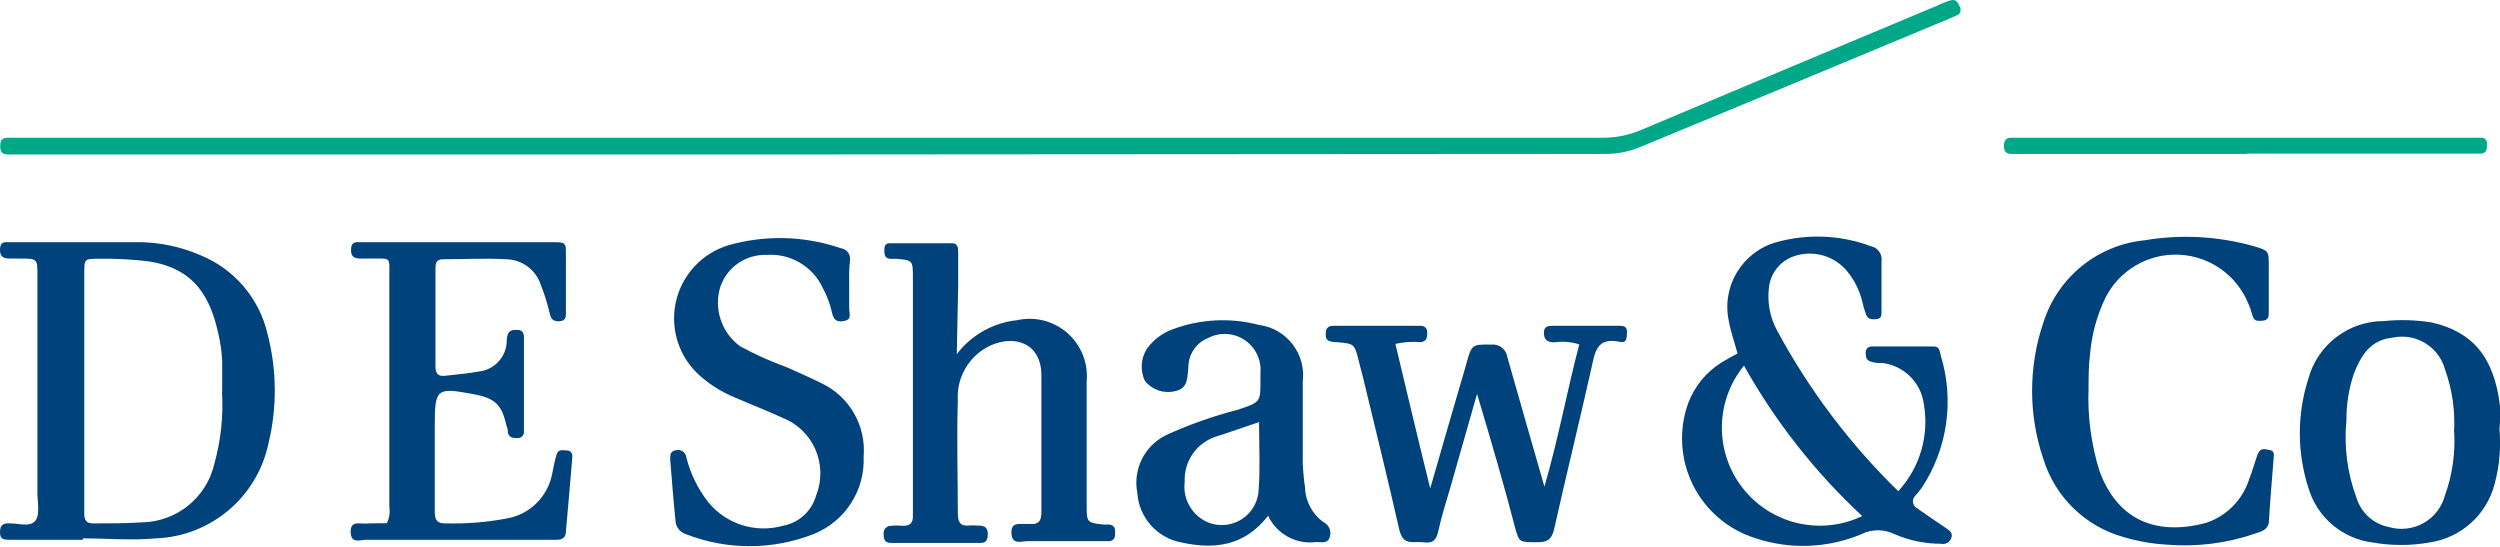
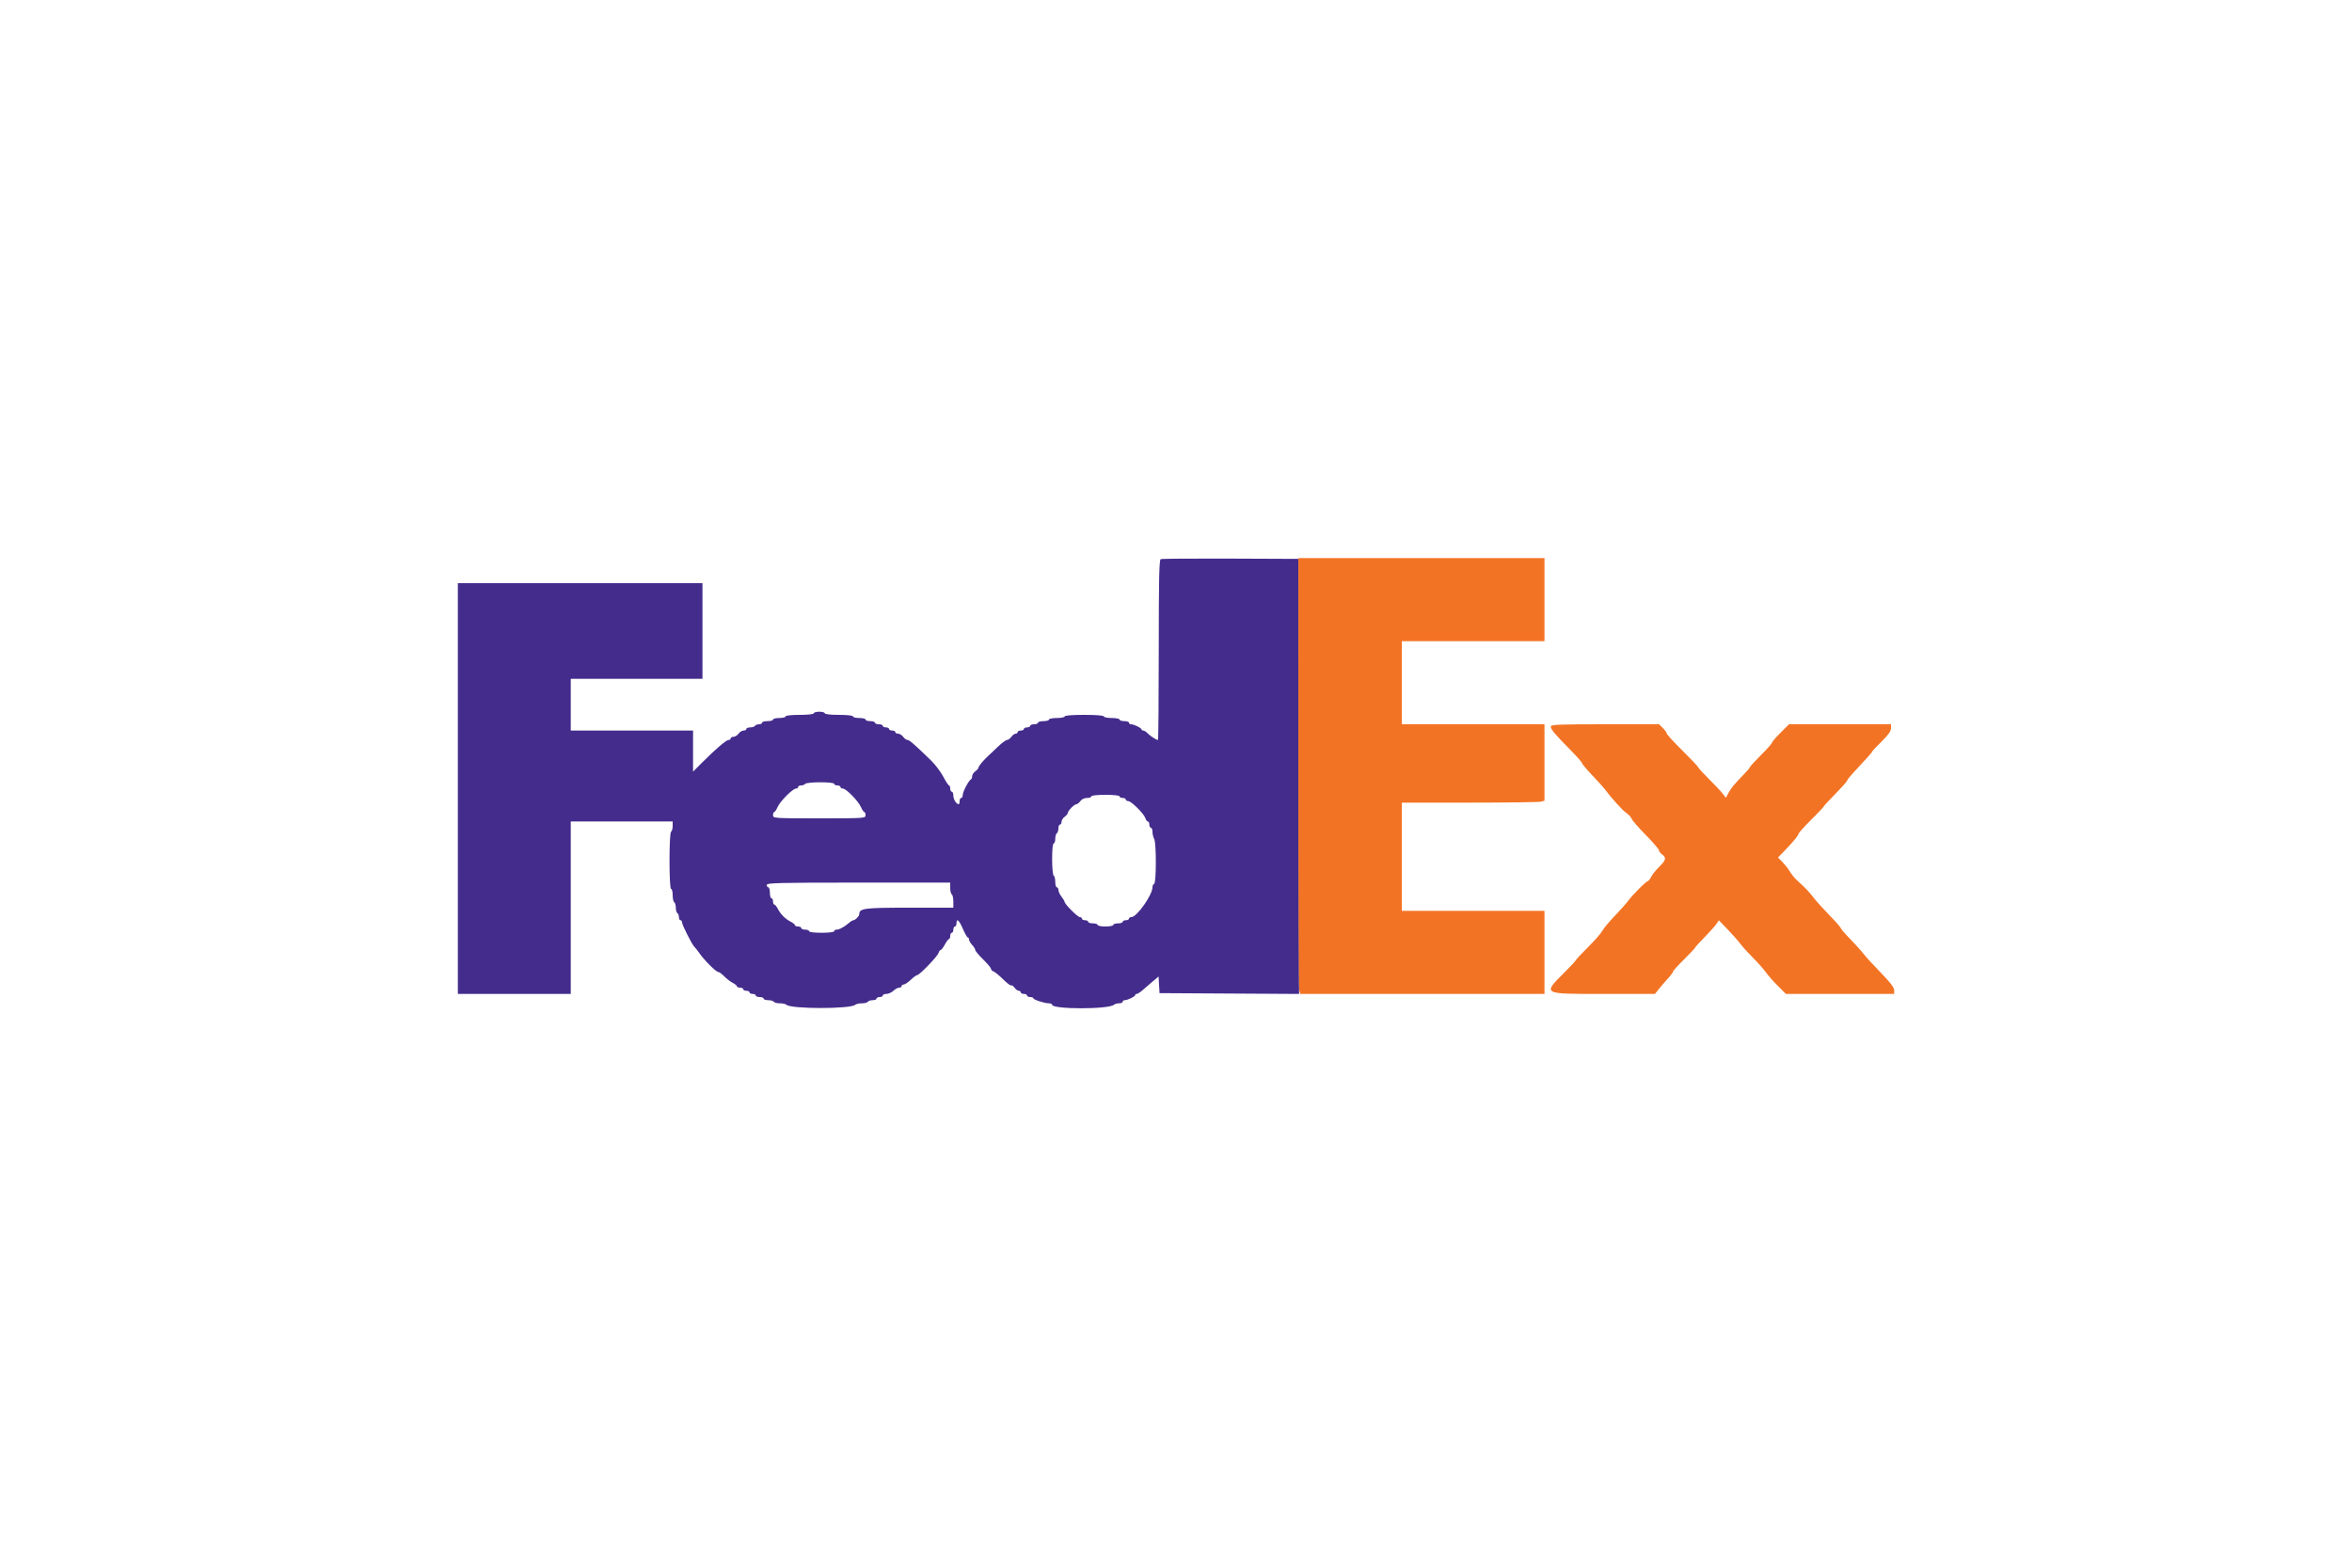
- <svg xmlns="http://www.w3.org/2000/svg" viewBox="0 0 143.58 31.37">
-   <defs>
-     <style>.a{fill:#00427c;}.b{fill:#00a887;}</style>
-   </defs>
-   <path class="a" d="M109.07,28.21a5.88,5.88,0,0,0,1.47-5,2.74,2.74,0,0,0-2.35-2.36c-.24,0-.48,0-.72-.09s-.26-.25-.27-.46.09-.4.33-.4c1.2,0,2.4,0,3.6,0,.32,0,.32.29.38.51A9,9,0,0,1,110.43,28a4.33,4.33,0,0,1-.38.47.45.45,0,0,0,.1.72c.55.39,1.12.77,1.68,1.15.2.14.4.27.28.58a.5.5,0,0,1-.57.31,6.73,6.73,0,0,1-2.68-.55,2.14,2.14,0,0,0-1.91,0,8.66,8.66,0,0,1-6.08.23A6,6,0,0,1,97,23.17a4.73,4.73,0,0,1,1.93-2.36c.3-.18.62-.35.91-.51-.17-.64-.39-1.24-.5-1.86a3.86,3.86,0,0,1,2.77-4.54,8.79,8.79,0,0,1,5.39.24.77.77,0,0,1,.61.87c0,1,0,1.92,0,2.88,0,.2,0,.41-.29.44s-.5,0-.6-.27a5.26,5.26,0,0,1-.23-.8,4.44,4.44,0,0,0-.86-1.69,2.79,2.79,0,0,0-3-.87,2.14,2.14,0,0,0-1.49,1.85,4.09,4.09,0,0,0,.47,2.43A38.26,38.26,0,0,0,109.07,28.21ZM100.21,21A5.63,5.63,0,0,0,107,29.64,35.49,35.49,0,0,1,100.21,21Z" transform="translate(-0.05 0)" />
-   <path class="b" d="M46.9,8.87H.71c-.32,0-.64.05-.65-.45s.23-.52.59-.51H92a5.6,5.6,0,0,0,2.31-.45C100,5.06,105.65,2.69,111.34.31a4.64,4.64,0,0,1,.78-.3c.3-.07.41.2.5.41a.34.34,0,0,1-.22.48c-.4.18-.8.34-1.21.51-5.62,2.35-11.25,4.68-16.86,7a5.13,5.13,0,0,1-2.08.43Z" transform="translate(-0.05 0)" />
-   <path class="a" d="M4.81,31H.61c-.3,0-.57,0-.56-.43,0-.25.05-.47.37-.51H.65c.48,0,1.08.21,1.4-.12s.15-1.06.15-1.61q0-6.24,0-12.48c0-1,0-1-1-1H.65c-.38,0-.61-.07-.6-.52s.25-.43.55-.42H.84c2.44,0,4.88,0,7.32,0a9.05,9.05,0,0,1,3.36.73,6.45,6.45,0,0,1,3.9,4.56,12.87,12.87,0,0,1,.05,6.26A6.87,6.87,0,0,1,9,30.92c-1.38.13-2.79,0-4.19,0Zm8-8.5c0-.6,0-1.2,0-1.8a9.07,9.07,0,0,0-.22-1.54c-.45-2-1.29-3.73-4-4.15a21.17,21.17,0,0,0-2.86-.15c-.83,0-.84,0-.84.85,0,3.76,0,7.51,0,11.27,0,.84,0,1.68,0,2.52,0,.41.14.57.56.56.92,0,1.84,0,2.75-.06a4.34,4.34,0,0,0,4.16-3.36A12.59,12.59,0,0,0,12.8,22.5Z" transform="translate(-0.05 0)" />
-   <path class="a" d="M55,20.34a5,5,0,0,1,3.46-1.95,3.29,3.29,0,0,1,4,3.5c0,2.36,0,4.72,0,7.08,0,1.05,0,1.05,1,1.16a2.21,2.21,0,0,1,.35,0c.32.08.29.33.28.57a.35.35,0,0,1-.37.38h-1.2c-1.15,0-2.32,0-3.47,0-.35,0-.87.23-.91-.44s.44-.53.82-.55h.24c.55.06.67-.24.66-.72,0-2.6,0-5.2,0-7.8,0-1.86-1.52-2.36-2.92-1.73A3.25,3.25,0,0,0,55.06,23c-.07,2.15,0,4.32,0,6.48,0,.48.12.76.66.7a2.16,2.16,0,0,1,.36,0c.38,0,.72,0,.7.53s-.3.47-.64.47H51.19c-.32,0-.39-.22-.39-.49a.42.42,0,0,1,.4-.49,3.47,3.47,0,0,1,.72,0c.41,0,.57-.18.56-.58,0-.24,0-.48,0-.72V16c0-1.06,0-1.06-1-1.14a2.1,2.1,0,0,1-.36,0c-.25-.05-.28-.24-.28-.45s0-.43.29-.44c1.2,0,2.4,0,3.6,0,.32,0,.35.25.35.5,0,.64,0,1.28,0,1.92Z" transform="translate(-0.05 0)" />
-   <path class="a" d="M22.27,30.05a1.64,1.64,0,0,0,.14-.95c0-4.4,0-8.8,0-13.2,0-1.16.12-1.05-1-1.05h-.6c-.37,0-.61-.06-.6-.51s.24-.44.54-.43h10.8c1.08,0,1-.05,1,.94s0,2,0,3c0,.27.05.58-.38.6s-.5-.22-.56-.5a11.27,11.27,0,0,0-.5-1.59,2.13,2.13,0,0,0-2-1.47c-1.2-.07-2.4,0-3.6,0-.39,0-.45.2-.45.52,0,1.88,0,3.76,0,5.64,0,.43.17.58.57.53.63-.08,1.27-.12,1.9-.24a1.8,1.8,0,0,0,1.62-1.66,1.44,1.44,0,0,1,.06-.47c.1-.28.36-.27.6-.26s.33.19.33.41v5.4a.35.35,0,0,1-.34.4c-.26,0-.49,0-.58-.3,0-.11,0-.24-.07-.36-.28-1.28-.65-1.64-2-1.88-2-.37-2.13-.29-2.13,1.75,0,1.68,0,3.36,0,5,0,.5.12.71.67.69a16.68,16.68,0,0,0,3.45-.28,3.21,3.21,0,0,0,2.63-2.61c.07-.35.14-.7.24-1.05s.35-.25.58-.25.35.15.33.38c-.12,1.43-.24,2.86-.37,4.29,0,.32-.2.47-.55.46-.76,0-1.52,0-2.28,0-2.88,0-5.76,0-8.64,0-.33,0-.87.25-.89-.43s.49-.48.85-.5S21.87,30.05,22.27,30.05Z" transform="translate(-0.05 0)" />
-   <path class="a" d="M84.88,22.62l-1.5,5.26c-.25.88-.54,1.75-.73,2.64s-.73.58-1.22.61-.81,0-1-.64c-.68-3-1.42-6-2.13-8.94-.07-.27-.15-.54-.21-.81-.25-1-.25-1-1.28-1.09a1.17,1.17,0,0,1-.46-.08c-.2-.11-.16-.34-.15-.54s.2-.32.41-.32h5c.3,0,.42.16.41.45s-.08.46-.39.49a4.71,4.71,0,0,0-1.44.1c.64,2.68,1.27,5.35,2,8.3.66-2.3,1.25-4.33,1.84-6.35.08-.27.16-.53.23-.8.32-1.14.33-1.12,1.44-1.11a.84.84,0,0,1,.92.72c.68,2.41,1.38,4.82,2.13,7.44.81-2.8,1.3-5.5,2-8.17a3.15,3.15,0,0,0-1.42-.12c-.39,0-.6-.12-.61-.53s.26-.42.56-.42h3.72c.25,0,.5,0,.49.36s0,.65-.43.56c-1.34-.28-1.41.63-1.62,1.55-.69,3.07-1.44,6.12-2.13,9.19-.13.6-.38.78-1,.77-1,0-1,0-1.22-.74C86.44,27.88,85.7,25.37,84.88,22.62Z" transform="translate(-0.05 0)" />
-   <path class="a" d="M48.82,16.47c0,.4,0,.81,0,1.2s.18.68-.31.77-.61-.15-.7-.58a5.38,5.38,0,0,0-.51-1.33,3.29,3.29,0,0,0-3.21-1.89,2.71,2.71,0,0,0-2.67,1.83,3.1,3.1,0,0,0,1.14,3.42,19.48,19.48,0,0,0,2.72,1.22c.65.3,1.31.58,1.95.9a4.26,4.26,0,0,1,2.42,4.21,4.57,4.57,0,0,1-2.87,4.45,10.06,10.06,0,0,1-7.36,0,.86.86,0,0,1-.58-.82c-.12-1.15-.2-2.3-.3-3.45,0-.27,0-.49.32-.54a.48.48,0,0,1,.61.41,6.88,6.88,0,0,0,1.24,2.55A4.1,4.1,0,0,0,45,30.2a2.44,2.44,0,0,0,1.93-1.77A3.42,3.42,0,0,0,45,24c-.9-.42-1.83-.77-2.74-1.17a7,7,0,0,1-2-1.24,4.39,4.39,0,0,1,1.61-7.5,10.78,10.78,0,0,1,6.48.17.61.61,0,0,1,.52.68C48.8,15.43,48.82,16,48.82,16.47Z" transform="translate(-0.05 0)" />
-   <path class="a" d="M120,22.29a14.13,14.13,0,0,0,.62,4.74c1,2.74,3.14,3.79,6.13,3a3.88,3.88,0,0,0,2.49-2.56c.18-.44.3-.9.46-1.35s.43-.32.71-.27.24.28.22.47c-.09,1.19-.2,2.38-.27,3.58,0,.53-.45.63-.81.75a12.41,12.41,0,0,1-5.06.63,10.84,10.84,0,0,1-2.46-.43,6.7,6.7,0,0,1-4.62-4.47,12.19,12.19,0,0,1,0-7.87,6.8,6.8,0,0,1,5.81-4.71,14.31,14.31,0,0,1,6.27.34c.85.25.86.26.86,1.13s0,1.76,0,2.64c0,.26,0,.48-.36.51s-.48,0-.57-.29-.14-.46-.24-.68a4.51,4.51,0,0,0-8.21-.35,9.2,9.2,0,0,0-.88,3.2C120,21,120,21.72,120,22.29Z" transform="translate(-0.05 0)" />
-   <path class="a" d="M72.88,29.62c-1.38,1.78-3.14,1.94-5,1.53a3.1,3.1,0,0,1-2.51-2.83A3.05,3.05,0,0,1,67,25a24.37,24.37,0,0,1,4.15-1.47c1.29-.44,1.3-.41,1.29-1.76v-.36a2.06,2.06,0,0,0-3-2,1.81,1.81,0,0,0-1.14,1.69c-.07.6,0,1.22-.79,1.37a1.69,1.69,0,0,1-1.71-.6A1.91,1.91,0,0,1,65.94,20a3.13,3.13,0,0,1,1.41-1.07,8.2,8.2,0,0,1,5-.27,2.92,2.92,0,0,1,2.52,3.26c0,1.56,0,3.12,0,4.67A13.76,13.76,0,0,0,75,28a2.53,2.53,0,0,0,1.08,2,.69.69,0,0,1,.35.8c-.1.46-.5.32-.79.33A2.66,2.66,0,0,1,72.88,29.62Zm-.52-5.38c-.89.3-1.64.57-2.4.81a2.6,2.6,0,0,0-1.87,2.62A2.23,2.23,0,0,0,69.42,30a2.12,2.12,0,0,0,2.92-1.92C72.43,26.84,72.36,25.6,72.36,24.24Z" transform="translate(-0.05 0)" />
-   <path class="a" d="M143.6,24.65a9,9,0,0,1-.27,3.11,4.54,4.54,0,0,1-3.78,3.4,9.35,9.35,0,0,1-3.21,0A4.42,4.42,0,0,1,132.62,28a10.23,10.23,0,0,1,0-6.24,4.49,4.49,0,0,1,4.35-3.32,10.46,10.46,0,0,1,2.74.08c2.31.53,3.58,1.94,3.92,4.8A9.36,9.36,0,0,1,143.6,24.65Zm-2.61.17a9.1,9.1,0,0,0-.52-3.61,2.56,2.56,0,0,0-3-1.82c-1.27.13-1.81,1-2.23,2.06a8.23,8.23,0,0,0-.43,2.69,10,10,0,0,0,.58,4.46,2.44,2.44,0,0,0,1.86,1.67,2.58,2.58,0,0,0,3.21-1.79A9.21,9.21,0,0,0,141,24.82Z" transform="translate(-0.05 0)" />
-   <path class="b" d="M129.1,8.84H115.55c-.31,0-.41-.18-.41-.46s.09-.46.4-.47h27a.32.32,0,0,1,.34.38c0,.25,0,.5-.33.53H129.1Z" transform="translate(-0.05 0)" />
+ <svg xmlns="http://www.w3.org/2000/svg" id="svg" version="1.1" width="600" height="400" viewBox="0, 0, 400,400">
+   <g id="svgg">
+     <path id="path0" d="M196.100 142.663 C 195.708 142.823,195.600 147.835,195.600 165.833 C 195.600 178.465,195.508 188.800,195.395 188.800 C 194.974 188.800,193.387 187.777,192.757 187.100 C 192.399 186.715,191.902 186.400,191.653 186.400 C 191.404 186.400,191.199 186.265,191.197 186.100 C 191.193 185.741,189.256 184.800,188.520 184.800 C 188.234 184.800,188.000 184.620,188.000 184.400 C 188.000 184.180,187.460 184.000,186.800 184.000 C 186.140 184.000,185.600 183.820,185.600 183.600 C 185.600 183.380,184.700 183.200,183.600 183.200 C 182.500 183.200,181.600 183.020,181.600 182.800 C 181.600 182.555,179.667 182.400,176.600 182.400 C 173.533 182.400,171.600 182.555,171.600 182.800 C 171.600 183.020,170.700 183.200,169.600 183.200 C 168.500 183.200,167.600 183.380,167.600 183.600 C 167.600 183.820,166.970 184.000,166.200 184.000 C 165.430 184.000,164.800 184.180,164.800 184.400 C 164.800 184.620,164.350 184.800,163.800 184.800 C 163.250 184.800,162.800 184.980,162.800 185.200 C 162.800 185.420,162.440 185.600,162.000 185.600 C 161.560 185.600,161.200 185.780,161.200 186.000 C 161.200 186.220,160.840 186.400,160.400 186.400 C 159.960 186.400,159.600 186.580,159.600 186.800 C 159.600 187.020,159.370 187.200,159.088 187.200 C 158.807 187.200,158.317 187.560,158.000 188.000 C 157.683 188.440,157.188 188.800,156.901 188.800 C 156.614 188.800,155.577 189.565,154.598 190.500 C 153.618 191.435,152.408 192.582,151.908 193.048 C 150.689 194.186,149.600 195.540,149.600 195.916 C 149.600 196.085,149.240 196.483,148.800 196.800 C 148.360 197.117,148.000 197.682,148.000 198.055 C 148.000 198.428,147.859 198.793,147.687 198.867 C 147.138 199.100,145.600 202.016,145.600 202.823 C 145.600 203.250,145.420 203.600,145.200 203.600 C 144.980 203.600,144.800 203.960,144.800 204.400 C 144.800 204.840,144.697 205.200,144.571 205.200 C 143.986 205.200,143.200 203.955,143.200 203.029 C 143.200 202.463,143.020 202.000,142.800 202.000 C 142.580 202.000,142.400 201.640,142.400 201.200 C 142.400 200.760,142.265 200.400,142.100 200.399 C 141.935 200.399,141.278 199.399,140.640 198.179 C 140.002 196.958,138.611 195.113,137.548 194.079 C 133.207 189.858,131.994 188.800,131.498 188.800 C 131.211 188.800,130.717 188.440,130.400 188.000 C 130.083 187.560,129.503 187.200,129.112 187.200 C 128.720 187.200,128.400 187.020,128.400 186.800 C 128.400 186.580,128.040 186.400,127.600 186.400 C 127.160 186.400,126.800 186.220,126.800 186.000 C 126.800 185.780,126.440 185.600,126.000 185.600 C 125.560 185.600,125.200 185.420,125.200 185.200 C 125.200 184.980,124.750 184.800,124.200 184.800 C 123.650 184.800,123.200 184.620,123.200 184.400 C 123.200 184.180,122.660 184.000,122.000 184.000 C 121.340 184.000,120.800 183.820,120.800 183.600 C 120.800 183.380,120.080 183.200,119.200 183.200 C 118.320 183.200,117.600 183.020,117.600 182.800 C 117.600 182.563,116.133 182.400,114.000 182.400 C 111.867 182.400,110.400 182.237,110.400 182.000 C 110.400 181.780,109.770 181.600,109.000 181.600 C 108.230 181.600,107.600 181.780,107.600 182.000 C 107.600 182.237,106.133 182.400,104.000 182.400 C 101.867 182.400,100.400 182.563,100.400 182.800 C 100.400 183.020,99.680 183.200,98.800 183.200 C 97.920 183.200,97.200 183.380,97.200 183.600 C 97.200 183.820,96.570 184.000,95.800 184.000 C 95.030 184.000,94.400 184.180,94.400 184.400 C 94.400 184.620,94.051 184.800,93.624 184.800 C 93.197 184.800,92.736 184.980,92.600 185.200 C 92.464 185.420,91.913 185.600,91.376 185.600 C 90.839 185.600,90.400 185.780,90.400 186.000 C 90.400 186.220,90.080 186.400,89.688 186.400 C 89.297 186.400,88.717 186.760,88.400 187.200 C 88.083 187.640,87.503 188.000,87.112 188.000 C 86.720 188.000,86.400 188.180,86.400 188.400 C 86.400 188.620,86.161 188.800,85.869 188.800 C 85.268 188.800,82.596 191.079,79.138 194.541 L 76.800 196.882 76.800 191.641 L 76.800 186.400 61.200 186.400 L 45.600 186.400 45.600 179.800 L 45.600 173.200 62.400 173.200 L 79.200 173.200 79.200 161.000 L 79.200 148.800 48.000 148.800 L 16.800 148.800 16.800 201.200 L 16.800 253.600 31.200 253.600 L 45.600 253.600 45.600 231.600 L 45.600 209.600 58.600 209.600 L 71.600 209.600 71.600 210.776 C 71.600 211.423,71.420 212.064,71.200 212.200 C 70.658 212.535,70.658 226.800,71.200 226.800 C 71.420 226.800,71.600 227.509,71.600 228.376 C 71.600 229.243,71.780 230.064,72.000 230.200 C 72.220 230.336,72.400 230.966,72.400 231.600 C 72.400 232.234,72.580 232.864,72.800 233.000 C 73.020 233.136,73.200 233.597,73.200 234.024 C 73.200 234.451,73.380 234.800,73.600 234.800 C 73.820 234.800,74.000 235.067,74.000 235.394 C 74.000 236.016,76.659 241.246,77.153 241.597 C 77.310 241.709,77.877 242.430,78.414 243.200 C 79.703 245.051,82.662 248.000,83.229 248.000 C 83.477 248.000,84.156 248.495,84.740 249.100 C 85.323 249.705,86.295 250.455,86.900 250.768 C 87.505 251.080,88.000 251.485,88.000 251.668 C 88.000 251.850,88.360 252.000,88.800 252.000 C 89.240 252.000,89.600 252.180,89.600 252.400 C 89.600 252.620,89.960 252.800,90.400 252.800 C 90.840 252.800,91.200 252.980,91.200 253.200 C 91.200 253.420,91.560 253.600,92.000 253.600 C 92.440 253.600,92.800 253.780,92.800 254.000 C 92.800 254.220,93.250 254.400,93.800 254.400 C 94.350 254.400,94.800 254.580,94.800 254.800 C 94.800 255.020,95.329 255.200,95.976 255.200 C 96.623 255.200,97.264 255.380,97.400 255.600 C 97.536 255.820,98.231 256.000,98.944 256.000 C 99.657 256.000,100.411 256.165,100.620 256.368 C 101.763 257.474,117.037 257.474,118.180 256.368 C 118.389 256.165,119.143 256.000,119.856 256.000 C 120.569 256.000,121.264 255.820,121.400 255.600 C 121.536 255.380,122.087 255.200,122.624 255.200 C 123.161 255.200,123.600 255.020,123.600 254.800 C 123.600 254.580,123.960 254.400,124.400 254.400 C 124.840 254.400,125.200 254.220,125.200 254.000 C 125.200 253.780,125.616 253.600,126.125 253.600 C 126.633 253.600,127.436 253.240,127.908 252.800 C 128.380 252.360,129.044 252.000,129.383 252.000 C 129.722 252.000,130.000 251.820,130.000 251.600 C 130.000 251.380,130.243 251.200,130.541 251.200 C 130.838 251.200,131.646 250.660,132.337 250.000 C 133.028 249.340,133.767 248.800,133.979 248.800 C 134.556 248.800,139.127 244.062,139.409 243.171 C 139.544 242.747,139.793 242.400,139.964 242.400 C 140.134 242.400,140.613 241.770,141.028 241.000 C 141.443 240.230,141.921 239.600,142.091 239.600 C 142.261 239.600,142.400 239.240,142.400 238.800 C 142.400 238.360,142.580 238.000,142.800 238.000 C 143.020 238.000,143.200 237.640,143.200 237.200 C 143.200 236.760,143.380 236.400,143.600 236.400 C 143.820 236.400,144.000 236.040,144.000 235.600 C 144.000 234.179,144.663 234.746,145.636 237.000 C 146.158 238.210,146.724 239.200,146.893 239.200 C 147.062 239.200,147.200 239.436,147.200 239.725 C 147.200 240.013,147.560 240.636,148.000 241.108 C 148.440 241.580,148.800 242.166,148.800 242.409 C 148.800 242.653,149.700 243.729,150.800 244.800 C 151.900 245.871,152.800 246.945,152.800 247.187 C 152.800 247.428,153.109 247.744,153.487 247.889 C 153.864 248.033,154.954 248.933,155.908 249.887 C 156.862 250.841,157.780 251.536,157.948 251.432 C 158.117 251.328,158.507 251.593,158.815 252.021 C 159.124 252.450,159.607 252.800,159.888 252.800 C 160.170 252.800,160.400 252.980,160.400 253.200 C 160.400 253.420,160.760 253.600,161.200 253.600 C 161.640 253.600,162.000 253.780,162.000 254.000 C 162.000 254.220,162.360 254.400,162.800 254.400 C 163.240 254.400,163.600 254.536,163.600 254.703 C 163.600 255.069,166.467 256.000,167.594 256.000 C 168.037 256.000,168.400 256.163,168.400 256.363 C 168.400 257.562,182.911 257.558,184.180 256.359 C 184.389 256.162,184.974 256.000,185.480 256.000 C 185.986 256.000,186.400 255.820,186.400 255.600 C 186.400 255.380,186.634 255.200,186.920 255.200 C 187.656 255.200,189.593 254.259,189.597 253.900 C 189.599 253.735,189.777 253.600,189.993 253.600 C 190.209 253.600,190.884 253.161,191.493 252.625 C 192.102 252.088,193.265 251.088,194.078 250.402 L 195.557 249.155 195.678 251.278 L 195.800 253.400 213.600 253.504 L 231.400 253.608 231.300 198.104 L 231.200 142.600 213.900 142.529 C 204.385 142.491,196.375 142.551,196.100 142.663 M112.800 200.000 C 112.800 200.220,113.160 200.400,113.600 200.400 C 114.040 200.400,114.400 200.580,114.400 200.800 C 114.400 201.020,114.675 201.200,115.011 201.200 C 115.849 201.200,118.937 204.356,119.629 205.921 C 119.941 206.624,120.331 207.200,120.498 207.200 C 120.664 207.200,120.800 207.560,120.800 208.000 C 120.800 208.782,120.533 208.800,109.000 208.800 C 97.467 208.800,97.200 208.782,97.200 208.000 C 97.200 207.560,97.336 207.200,97.502 207.200 C 97.669 207.200,98.061 206.615,98.375 205.900 C 99.018 204.434,102.244 201.200,103.064 201.200 C 103.359 201.200,103.600 201.020,103.600 200.800 C 103.600 200.580,103.949 200.400,104.376 200.400 C 104.803 200.400,105.264 200.220,105.400 200.000 C 105.536 199.780,107.257 199.600,109.224 199.600 C 111.341 199.600,112.800 199.763,112.800 200.000 M185.600 203.200 C 185.600 203.420,185.960 203.600,186.400 203.600 C 186.840 203.600,187.200 203.780,187.200 204.000 C 187.200 204.220,187.475 204.400,187.811 204.400 C 188.588 204.400,191.824 207.616,192.183 208.745 C 192.332 209.215,192.622 209.600,192.827 209.600 C 193.032 209.600,193.200 209.960,193.200 210.400 C 193.200 210.840,193.380 211.200,193.600 211.200 C 193.820 211.200,194.000 211.662,194.000 212.226 C 194.000 212.791,194.196 213.619,194.436 214.068 C 195.008 215.136,194.992 225.336,194.418 225.527 C 194.188 225.604,194.003 225.967,194.006 226.333 C 194.025 228.312,190.023 234.000,188.613 234.000 C 188.276 234.000,188.000 234.180,188.000 234.400 C 188.000 234.620,187.640 234.800,187.200 234.800 C 186.760 234.800,186.400 234.980,186.400 235.200 C 186.400 235.420,185.860 235.600,185.200 235.600 C 184.540 235.600,184.000 235.780,184.000 236.000 C 184.000 236.220,183.100 236.400,182.000 236.400 C 180.900 236.400,180.000 236.220,180.000 236.000 C 180.000 235.780,179.460 235.600,178.800 235.600 C 178.140 235.600,177.600 235.420,177.600 235.200 C 177.600 234.980,177.240 234.800,176.800 234.800 C 176.360 234.800,176.000 234.620,176.000 234.400 C 176.000 234.180,175.759 234.000,175.465 234.000 C 174.911 234.000,171.607 230.694,171.591 230.123 C 171.586 229.946,171.230 229.350,170.800 228.800 C 170.370 228.250,170.014 227.485,170.009 227.100 C 170.004 226.715,169.820 226.400,169.600 226.400 C 169.380 226.400,169.200 225.781,169.200 225.024 C 169.200 224.267,169.020 223.536,168.800 223.400 C 168.577 223.262,168.400 221.396,168.400 219.176 C 168.400 216.792,168.560 215.200,168.800 215.200 C 169.020 215.200,169.200 214.671,169.200 214.024 C 169.200 213.377,169.380 212.736,169.600 212.600 C 169.820 212.464,170.000 211.913,170.000 211.376 C 170.000 210.839,170.180 210.400,170.400 210.400 C 170.620 210.400,170.800 210.080,170.800 209.688 C 170.800 209.297,171.160 208.717,171.600 208.400 C 172.040 208.083,172.400 207.650,172.400 207.437 C 172.400 206.893,174.050 205.200,174.581 205.200 C 174.825 205.200,175.283 204.840,175.600 204.400 C 175.939 203.930,176.635 203.600,177.288 203.600 C 177.900 203.600,178.400 203.420,178.400 203.200 C 178.400 202.963,179.867 202.800,182.000 202.800 C 184.133 202.800,185.600 202.963,185.600 203.200 M142.400 226.576 C 142.400 227.333,142.580 228.064,142.800 228.200 C 143.020 228.336,143.200 229.157,143.200 230.024 L 143.200 231.600 131.931 231.600 C 120.343 231.600,119.200 231.752,119.200 233.291 C 119.200 233.758,118.168 234.800,117.704 234.800 C 117.510 234.800,116.993 235.115,116.555 235.500 C 115.430 236.489,114.114 237.200,113.405 237.200 C 113.072 237.200,112.800 237.380,112.800 237.600 C 112.800 237.833,111.467 238.000,109.600 238.000 C 107.733 238.000,106.400 237.833,106.400 237.600 C 106.400 237.380,105.950 237.200,105.400 237.200 C 104.850 237.200,104.400 237.020,104.400 236.800 C 104.400 236.580,104.040 236.400,103.600 236.400 C 103.160 236.400,102.800 236.250,102.800 236.068 C 102.800 235.885,102.305 235.480,101.700 235.168 C 100.301 234.446,99.154 233.299,98.432 231.900 C 98.120 231.295,97.715 230.800,97.532 230.800 C 97.350 230.800,97.200 230.440,97.200 230.000 C 97.200 229.560,97.020 229.200,96.800 229.200 C 96.580 229.200,96.400 228.570,96.400 227.800 C 96.400 227.030,96.220 226.400,96.000 226.400 C 95.780 226.400,95.600 226.130,95.600 225.800 C 95.600 225.274,98.467 225.200,119.000 225.200 L 142.400 225.200 142.400 226.576 " stroke="none" fill="#442c8c" fill-rule="evenodd" />
+     <path id="path1" d="M231.210 197.100 C 231.209 227.185,231.317 252.205,231.451 252.700 L 231.693 253.600 262.847 253.600 L 294.000 253.600 294.000 243.000 L 294.000 232.400 275.800 232.400 L 257.600 232.400 257.600 218.600 L 257.600 204.800 274.900 204.795 C 284.415 204.792,292.605 204.681,293.100 204.548 L 294.000 204.307 294.000 194.553 L 294.000 184.800 275.800 184.800 L 257.600 184.800 257.600 174.200 L 257.600 163.600 275.800 163.600 L 294.000 163.600 294.000 153.000 L 294.000 142.400 262.606 142.400 L 231.211 142.400 231.210 197.100 M295.600 185.393 C 295.600 186.083,296.694 187.381,300.700 191.443 C 302.295 193.060,303.600 194.547,303.600 194.745 C 303.600 194.944,304.725 196.284,306.100 197.723 C 307.475 199.161,308.916 200.757,309.302 201.269 C 311.182 203.761,313.913 206.775,314.902 207.449 C 315.509 207.862,316.106 208.517,316.230 208.903 C 316.355 209.290,317.973 211.152,319.828 213.040 C 321.683 214.928,323.200 216.687,323.200 216.948 C 323.200 217.210,323.560 217.683,324.000 218.000 C 325.144 218.825,325.001 219.466,323.300 221.131 C 322.475 221.939,321.545 223.095,321.232 223.700 C 320.920 224.305,320.547 224.800,320.404 224.800 C 319.979 224.800,316.686 228.078,315.395 229.785 C 314.738 230.654,313.113 232.483,311.785 233.851 C 310.456 235.218,309.106 236.845,308.785 237.467 C 308.463 238.089,306.805 239.986,305.100 241.682 C 303.395 243.378,302.000 244.867,302.000 244.990 C 302.000 245.114,300.836 246.379,299.413 247.802 C 293.421 253.794,293.099 253.601,309.087 253.596 L 322.200 253.593 323.138 252.405 C 323.654 251.752,324.689 250.548,325.438 249.730 C 326.187 248.913,326.800 248.090,326.800 247.903 C 326.800 247.715,328.060 246.319,329.600 244.800 C 331.140 243.281,332.400 241.941,332.400 241.822 C 332.400 241.703,333.498 240.490,334.841 239.126 C 336.183 237.763,337.552 236.235,337.882 235.731 L 338.483 234.814 340.692 237.107 C 341.907 238.368,343.374 240.029,343.951 240.799 C 344.528 241.568,345.994 243.188,347.210 244.399 C 348.425 245.609,349.863 247.230,350.405 248.000 C 350.947 248.770,352.334 250.345,353.487 251.500 L 355.583 253.600 369.391 253.600 L 383.200 253.600 383.200 252.637 C 383.200 251.970,382.185 250.634,379.900 248.295 C 378.085 246.437,376.060 244.227,375.400 243.383 C 374.740 242.540,373.165 240.793,371.900 239.502 C 370.635 238.211,369.600 237.007,369.600 236.826 C 369.600 236.646,368.295 235.163,366.700 233.531 C 365.105 231.899,363.293 229.893,362.673 229.073 C 361.571 227.616,360.703 226.697,358.759 224.928 C 357.688 223.954,357.305 223.485,356.305 221.926 C 355.926 221.335,355.155 220.391,354.592 219.828 L 353.568 218.805 354.884 217.449 C 357.342 214.917,358.800 213.174,358.800 212.769 C 358.800 212.547,360.240 210.941,362.000 209.200 C 363.760 207.459,365.200 205.941,365.200 205.827 C 365.200 205.713,366.550 204.243,368.200 202.561 C 369.850 200.878,371.200 199.359,371.200 199.184 C 371.200 199.009,371.875 198.143,372.700 197.261 C 376.384 193.320,377.600 191.955,377.600 191.763 C 377.600 191.649,378.680 190.496,380.000 189.200 C 381.693 187.539,382.400 186.543,382.400 185.822 L 382.400 184.800 369.391 184.800 L 356.383 184.800 354.191 186.991 C 352.986 188.197,352.000 189.346,352.000 189.545 C 352.000 189.744,350.740 191.159,349.200 192.690 C 347.660 194.221,346.400 195.597,346.400 195.747 C 346.400 195.898,345.635 196.798,344.700 197.748 C 342.468 200.015,341.521 201.178,340.843 202.487 L 340.285 203.562 339.446 202.481 C 338.985 201.886,337.391 200.194,335.904 198.719 C 334.417 197.245,333.200 195.911,333.200 195.756 C 333.200 195.600,331.400 193.695,329.200 191.522 C 327.000 189.350,325.200 187.390,325.200 187.168 C 325.200 186.946,324.758 186.322,324.218 185.782 L 323.236 184.800 309.418 184.800 C 297.474 184.800,295.600 184.880,295.600 185.393 " stroke="none" fill="#f37324" fill-rule="evenodd" />
+   </g>
</svg>
